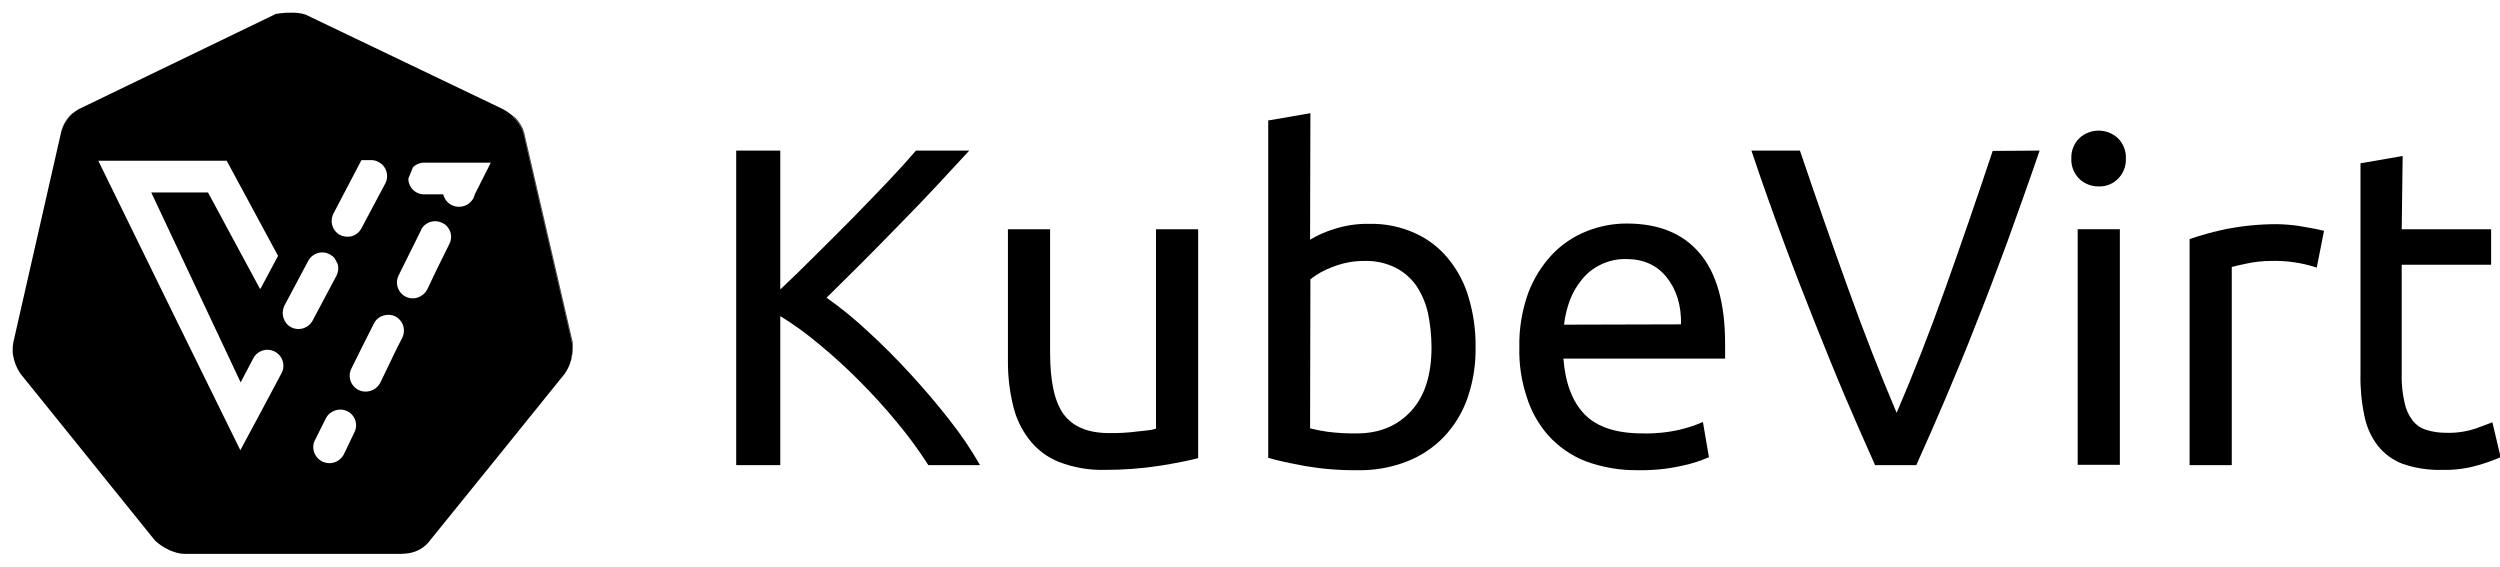
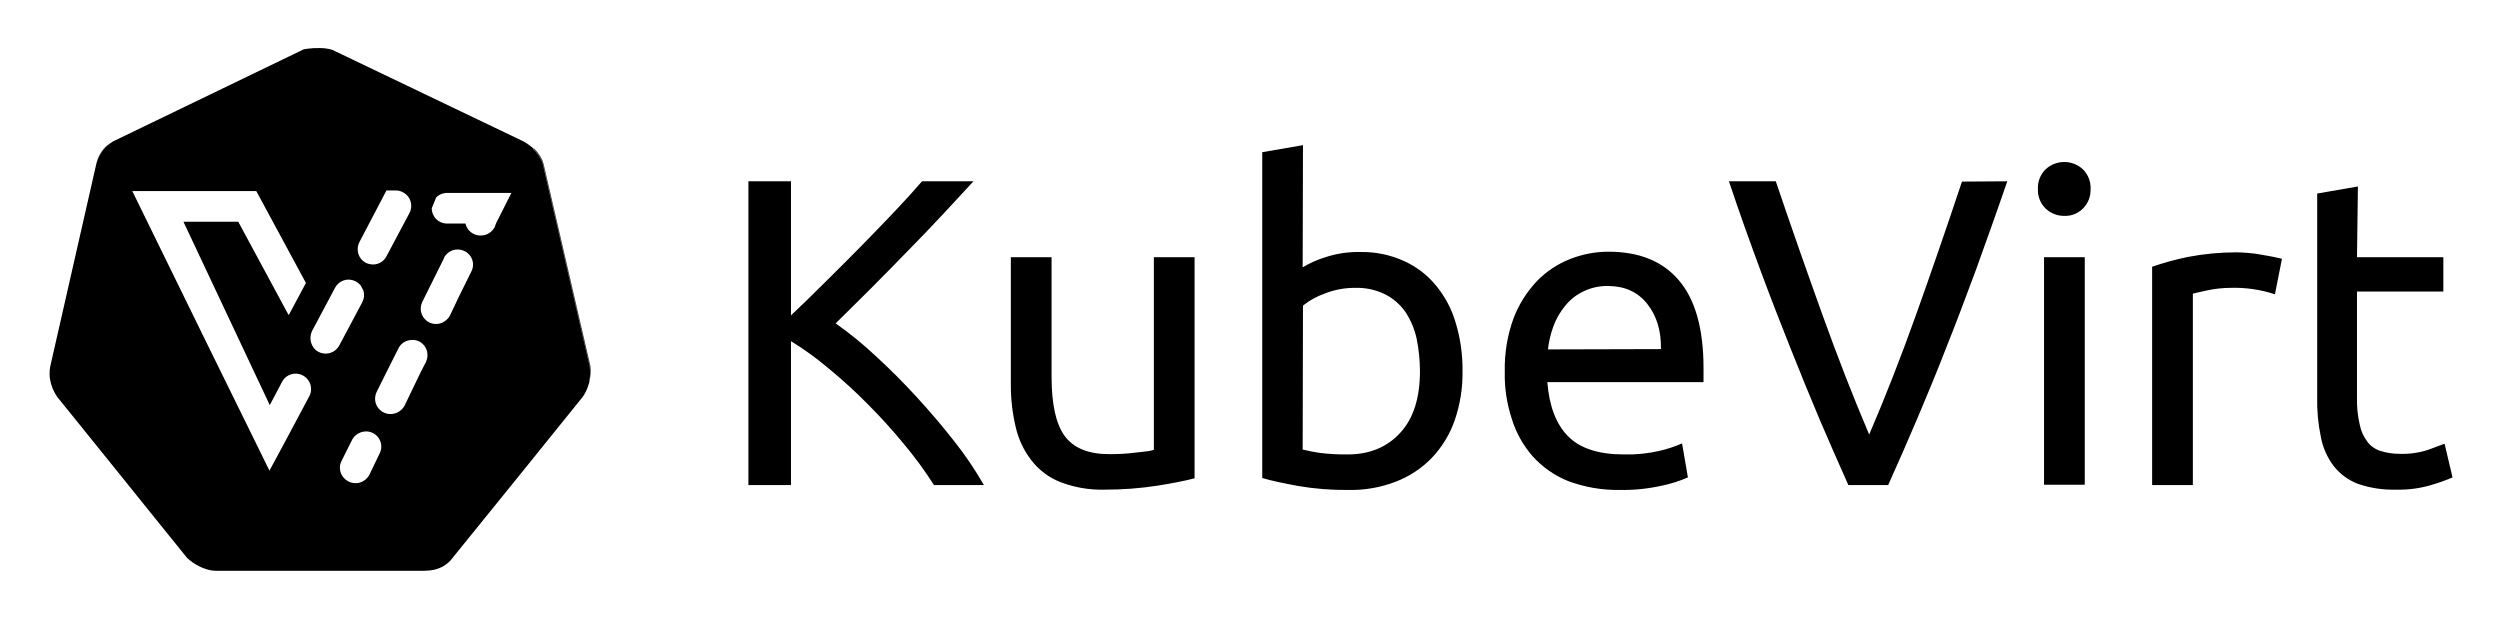
- <svg xmlns="http://www.w3.org/2000/svg" id="Layer_1" data-name="Layer 1" viewBox="0 0 788.5 178.7">
+ <svg xmlns="http://www.w3.org/2000/svg" role="img" viewBox="-12.20 -11.70 816.40 201.90">
  <defs>
-     <style>.cls-1,.cls-3{fill:none;}.cls-2{fill:#00aab2;}.cls-3{stroke:#000;stroke-linecap:round;stroke-linejoin:round;stroke-width:0;}</style>
+     <style>.cls-3{fill:none;stroke:#000;stroke-linecap:round;stroke-linejoin:round;stroke-width:0}</style>
  </defs>
-   <path class="cls-1" d="M4.1,111.9a6.151,6.151,0,0,1-.1-1.3A6.151,6.151,0,0,0,4.1,111.9Z" />
-   <path class="cls-1" d="M180.3,112.9c0,.2-.1.4-.1.6A1.268,1.268,0,0,1,180.3,112.9Z" />
-   <path class="cls-1" d="M167.3,131.1l10.8-13.4a15.917,15.917,0,0,0,1.3-2.2,15.914,15.914,0,0,1-1.3,2.2Z" />
-   <path class="cls-1" d="M92.1,4a25.485,25.485,0,0,0-3.9.2,5.017,5.017,0,0,0-1.2.2c.5-.1.9-.1,1.3-.2A24.202,24.202,0,0,1,92.1,4Z" />
-   <path class="cls-1" d="M446.7,90.1a18.109,18.109,0,0,0-6.6-5.7,20.88,20.88,0,0,0-9.8-2.1,26.52,26.52,0,0,0-10,1.9,24.121,24.121,0,0,0-7,3.9l-.1,47a55.354,55.354,0,0,0,5.6,1.1,68.451,68.451,0,0,0,9.1.5c7.2,0,12.9-2.4,17.2-7.1s6.4-11.4,6.4-20.1A54.714,54.714,0,0,0,450.4,98.8,25.708,25.708,0,0,0,446.7,90.1Z" />
-   <path class="cls-1" d="M512.9,81.7a17.452,17.452,0,0,0-8.1,1.8,16.851,16.851,0,0,0-5.9,4.7,22.743,22.743,0,0,0-3.8,6.6,32.396,32.396,0,0,0-1.8,7.6l36.9-.1c.1-6-1.4-10.9-4.5-14.8S518.3,81.7,512.9,81.7Z" />
-   <path d="M287.1,117.9c-4.3-4.7-8.8-9.2-13.4-13.4a120.224,120.224,0,0,0-13-10.6c3.5-3.5,7.3-7.2,11.3-11.2s8-8.1,12-12.2c4.1-4.2,8-8.2,11.7-12.2s7-7.6,10-10.8H288.9c-2.4,2.8-5.3,6-8.8,9.7s-7.2,7.5-11.1,11.5-7.9,7.9-11.9,11.9-7.7,7.6-11,10.7V47.5h-13.9v99.2h13.9v-47a100.566,100.566,0,0,1,12.4,9,167.917,167.917,0,0,1,12.6,11.5c4.1,4.1,8.1,8.5,11.8,13a129.805,129.805,0,0,1,9.9,13.5h16.3a114.05,114.05,0,0,0-9.6-14.2C295.6,127.5,291.5,122.7,287.1,117.9Z" />
-   <path d="M364.6,72.3v62.9a10.267,10.267,0,0,1-2.4.5c-1,.1-2.3.3-3.6.4-1.3.2-2.8.3-4.3.4s-3,.1-4.4.1c-6.7,0-11.5-2-14.4-5.9-2.9-4-4.3-10.4-4.3-19.5V72.3H317.9V114a58.471,58.471,0,0,0,1.6,13.8,27.565,27.565,0,0,0,5.1,10.8,22.016,22.016,0,0,0,9.4,7.1,37.383,37.383,0,0,0,14.4,2.5,112.317,112.317,0,0,0,17.4-1.3c5-.8,9-1.6,12.1-2.4L377.9,72.3Z" />
-   <path d="M456.7,81.5a28.574,28.574,0,0,0-10.5-8A32.855,32.855,0,0,0,432,70.6a33.915,33.915,0,0,0-11.4,1.7,32.78,32.78,0,0,0-7.4,3.3l.1-39.9L400,38V144.4c3,.9,6.9,1.7,11.7,2.6a91.776,91.776,0,0,0,16.5,1.3,40.681,40.681,0,0,0,15.4-2.7,32.676,32.676,0,0,0,11.7-7.7,34.152,34.152,0,0,0,7.5-12.2,47.01,47.01,0,0,0,2.6-16.2,52.265,52.265,0,0,0-2.2-15.7A33.9,33.9,0,0,0,456.7,81.5Zm-11.6,48.1c-4.3,4.7-10,7.1-17.2,7.1a68.451,68.451,0,0,1-9.1-.5,55.354,55.354,0,0,1-5.6-1.1l.1-47a24.121,24.121,0,0,1,7-3.9,26.52,26.52,0,0,1,10-1.9,20.88,20.88,0,0,1,9.8,2.1,18.109,18.109,0,0,1,6.6,5.7,25.708,25.708,0,0,1,3.7,8.7,54.714,54.714,0,0,1,1.1,10.7C451.5,118.2,449.4,124.9,445.1,129.6Z" />
-   <path d="M513.1,70.5a33.992,33.992,0,0,0-12.6,2.4,30.772,30.772,0,0,0-10.9,7.3A36.853,36.853,0,0,0,482,92.4a47.77,47.77,0,0,0-2.8,17.2,45.561,45.561,0,0,0,2.3,15.5,33.347,33.347,0,0,0,6.8,12.2,31.255,31.255,0,0,0,11.6,8.1,46.087,46.087,0,0,0,16.8,2.9,58.272,58.272,0,0,0,13.8-1.4,42.042,42.042,0,0,0,8.5-2.7l-1.9-11.1a43.447,43.447,0,0,1-7.2,2.4,46.849,46.849,0,0,1-11.8,1.2q-12.45,0-18.3-6c-3.9-4-6.1-9.9-6.7-17.6h51v-4.7c0-12.7-2.7-22.3-8-28.5C530.8,73.6,523.1,70.5,513.1,70.5Zm-19.8,31.9a32.396,32.396,0,0,1,1.8-7.6,22.743,22.743,0,0,1,3.8-6.6,16.851,16.851,0,0,1,5.9-4.7,17.452,17.452,0,0,1,8.1-1.8c5.4,0,9.7,1.9,12.8,5.8s4.6,8.8,4.5,14.8Z" />
-   <path d="M613.5,91.1c-5,14-10.1,27-15.3,39.1-5.2-12.2-10.3-25.3-15.3-39.2s-10.1-28.4-15.2-43.5H552.4c3.5,10.5,7,20.2,10.3,29.1s6.6,17.4,9.8,25.4,6.3,15.7,9.4,23,6.3,14.5,9.5,21.7h13c3.2-7.1,6.4-14.4,9.5-21.7s6.3-15,9.4-23c3.2-8,6.4-16.5,9.7-25.4,3.2-8.9,6.7-18.6,10.3-29.1l-14.8.1Q621,70.1,613.5,91.1Z" />
-   <path d="M655.8,43.6a8.51,8.51,0,0,0-2.5,6.4,8.51,8.51,0,0,0,2.5,6.4,8.703,8.703,0,0,0,6.1,2.4,8.137,8.137,0,0,0,6.1-2.4,8.51,8.51,0,0,0,2.5-6.4,8.51,8.51,0,0,0-2.5-6.4A8.952,8.952,0,0,0,655.8,43.6Z" />
-   <rect x="655.3" y="72.3" width="13.3" height="74.3" />
-   <path d="M726.4,71.5a33.206,33.206,0,0,0-4.4-.6c-1.4-.1-2.8-.2-3.9-.2a84.524,84.524,0,0,0-15.8,1.5,96.507,96.507,0,0,0-11.7,3.2v71.3h13.3V84.2c.8-.2,2.4-.6,4.8-1.1a37.241,37.241,0,0,1,7.4-.8,42.356,42.356,0,0,1,14.6,2.1l2.3-11.6q-1.35-.3-2.7-.6C729.1,72,727.8,71.7,726.4,71.5Z" />
-   <path d="M786.1,133.2c-1,.4-2.7,1-5.1,1.9a26.861,26.861,0,0,1-9.7,1.4,20.287,20.287,0,0,1-6-.9,8.493,8.493,0,0,1-4.3-2.9,13.47,13.47,0,0,1-2.6-5.7,35.493,35.493,0,0,1-.9-9.2V83.5h28.2V72.3H757.5l.3-23.1-13.3,2.3v66.4a57.587,57.587,0,0,0,1.2,13.1,22.578,22.578,0,0,0,4.2,9.5,18.325,18.325,0,0,0,7.9,5.8,35.158,35.158,0,0,0,12.5,1.9,36.867,36.867,0,0,0,11.4-1.5,58.312,58.312,0,0,0,7-2.5Z" />
-   <path class="cls-2" d="M158.7,34.5c.7.4,1.4.9,2.1,1.4A10.962,10.962,0,0,0,158.7,34.5Z" />
+   <path fill="none" d="M4.1 111.9a6.151 6.151 0 01-.1-1.3A6.151 6.151 0 004.1 111.9zM180.3 112.9c0 .2-.1.4-.1.6A1.268 1.268 0 01180.3 112.9zM167.3 131.1l10.8-13.4a15.917 15.917 0 001.3-2.2 15.914 15.914 0 01-1.3 2.2zM92.1 4a25.485 25.485 0 00-3.9.2 5.017 5.017 0 00-1.2.2c.5-.1.9-.1 1.3-.2A24.202 24.202 0 0192.1 4zM446.7 90.1a18.109 18.109 0 00-6.6-5.7 20.88 20.88 0 00-9.8-2.1 26.52 26.52 0 00-10 1.9 24.121 24.121 0 00-7 3.9l-.1 47a55.354 55.354 0 005.6 1.1 68.451 68.451 0 009.1.5c7.2 0 12.9-2.4 17.2-7.1s6.4-11.4 6.4-20.1A54.714 54.714 0 00450.4 98.8 25.708 25.708 0 00446.7 90.1zM512.9 81.7a17.452 17.452 0 00-8.1 1.8 16.851 16.851 0 00-5.9 4.7 22.743 22.743 0 00-3.8 6.6 32.396 32.396 0 00-1.8 7.6l36.9-.1c.1-6-1.4-10.9-4.5-14.8S518.3 81.7 512.9 81.7z" />
+   <path d="M287.1 117.9c-4.3-4.7-8.8-9.2-13.4-13.4a120.224 120.224 0 00-13-10.6c3.5-3.5 7.3-7.2 11.3-11.2s8-8.1 12-12.2c4.1-4.2 8-8.2 11.7-12.2s7-7.6 10-10.8H288.9c-2.4 2.8-5.3 6-8.8 9.7s-7.2 7.5-11.1 11.5-7.9 7.9-11.9 11.9-7.7 7.6-11 10.7V47.5h-13.9v99.2h13.9v-47a100.566 100.566 0 0112.4 9 167.917 167.917 0 0112.6 11.5c4.1 4.1 8.1 8.5 11.8 13a129.805 129.805 0 019.9 13.5h16.3a114.05 114.05 0 00-9.6-14.2C295.6 127.5 291.5 122.7 287.1 117.9zM364.6 72.3v62.9a10.267 10.267 0 01-2.4.5c-1 .1-2.3.3-3.6.4-1.3.2-2.8.3-4.3.4s-3 .1-4.4.1c-6.7 0-11.5-2-14.4-5.9-2.9-4-4.3-10.4-4.3-19.5V72.3H317.9V114a58.471 58.471 0 001.6 13.8 27.565 27.565 0 005.1 10.8 22.016 22.016 0 009.4 7.1 37.383 37.383 0 0014.4 2.5 112.317 112.317 0 0017.4-1.3c5-.8 9-1.6 12.1-2.4L377.9 72.3zM456.7 81.5a28.574 28.574 0 00-10.5-8A32.855 32.855 0 00432 70.6a33.915 33.915 0 00-11.4 1.7 32.78 32.78 0 00-7.4 3.3l.1-39.9L400 38V144.4c3 .9 6.9 1.7 11.7 2.6a91.776 91.776 0 0016.5 1.3 40.681 40.681 0 0015.4-2.7 32.676 32.676 0 0011.7-7.7 34.152 34.152 0 007.5-12.2 47.01 47.01 0 002.6-16.2 52.265 52.265 0 00-2.2-15.7A33.9 33.9 0 00456.7 81.5zm-11.6 48.1c-4.3 4.7-10 7.1-17.2 7.1a68.451 68.451 0 01-9.1-.5 55.354 55.354 0 01-5.6-1.1l.1-47a24.121 24.121 0 017-3.9 26.52 26.52 0 0110-1.9 20.88 20.88 0 019.8 2.1 18.109 18.109 0 016.6 5.7 25.708 25.708 0 013.7 8.7 54.714 54.714 0 011.1 10.7C451.5 118.2 449.4 124.9 445.1 129.6zM513.1 70.5a33.992 33.992 0 00-12.6 2.4 30.772 30.772 0 00-10.9 7.3A36.853 36.853 0 00482 92.4a47.77 47.77 0 00-2.8 17.2 45.561 45.561 0 002.3 15.5 33.347 33.347 0 006.8 12.2 31.255 31.255 0 0011.6 8.1 46.087 46.087 0 0016.8 2.9 58.272 58.272 0 0013.8-1.4 42.042 42.042 0 008.5-2.7l-1.9-11.1a43.447 43.447 0 01-7.2 2.4 46.849 46.849 0 01-11.8 1.2q-12.45 0-18.3-6c-3.9-4-6.1-9.9-6.7-17.6h51v-4.7c0-12.7-2.7-22.3-8-28.5C530.8 73.6 523.1 70.5 513.1 70.5zm-19.8 31.9a32.396 32.396 0 011.8-7.6 22.743 22.743 0 013.8-6.6 16.851 16.851 0 015.9-4.7 17.452 17.452 0 018.1-1.8c5.4 0 9.7 1.9 12.8 5.8s4.6 8.8 4.5 14.8zM613.5 91.1c-5 14-10.1 27-15.3 39.1-5.2-12.2-10.3-25.3-15.3-39.2s-10.1-28.4-15.2-43.5H552.4c3.5 10.5 7 20.2 10.3 29.1s6.6 17.4 9.8 25.4 6.3 15.7 9.4 23 6.3 14.5 9.5 21.7h13c3.2-7.1 6.4-14.4 9.5-21.7s6.3-15 9.4-23c3.2-8 6.4-16.5 9.7-25.4 3.2-8.9 6.7-18.6 10.3-29.1l-14.8.1Q621 70.1 613.5 91.1zM655.8 43.6a8.51 8.51 0 00-2.5 6.4 8.51 8.51 0 002.5 6.4 8.703 8.703 0 006.1 2.4 8.137 8.137 0 006.1-2.4 8.51 8.51 0 002.5-6.4 8.51 8.51 0 00-2.5-6.4A8.952 8.952 0 00655.8 43.6zM655.3 72.3H668.6V146.6H655.3zM726.4 71.5a33.206 33.206 0 00-4.4-.6c-1.4-.1-2.8-.2-3.9-.2a84.524 84.524 0 00-15.8 1.5 96.507 96.507 0 00-11.7 3.2v71.3h13.3V84.2c.8-.2 2.4-.6 4.8-1.1a37.241 37.241 0 017.4-.8 42.356 42.356 0 0114.6 2.1l2.3-11.6q-1.35-.3-2.7-.6C729.1 72 727.8 71.7 726.4 71.5zM786.1 133.2c-1 .4-2.7 1-5.1 1.9a26.861 26.861 0 01-9.7 1.4 20.287 20.287 0 01-6-.9 8.493 8.493 0 01-4.3-2.9 13.47 13.47 0 01-2.6-5.7 35.493 35.493 0 01-.9-9.2V83.5h28.2V72.3H757.5l.3-23.1-13.3 2.3v66.4a57.587 57.587 0 001.2 13.1 22.578 22.578 0 004.2 9.5 18.325 18.325 0 007.9 5.8 35.158 35.158 0 0012.5 1.9 36.867 36.867 0 0011.4-1.5 58.312 58.312 0 007-2.5z" />
+   <path fill="#00aab2" d="M158.7,34.5c.7.4,1.4.9,2.1,1.4A10.962,10.962,0,0,0,158.7,34.5Z" />
  <path d="M95.2,4.3a6.471,6.471,0,0,1,1.3.4A4.952,4.952,0,0,0,95.2,4.3Z" />
-   <path d="M95.2,4.3c.5.1.9.3,1.3.4A6.471,6.471,0,0,0,95.2,4.3Z" />
-   <path d="M23.881,35.02q.597-.386,1.194-.73A7.23,7.23,0,0,0,23.881,35.02Z" />
-   <path d="M20.785,38.096A10.328,10.328,0,0,0,19.3,41.6l.6-1.8A11.019,11.019,0,0,1,20.785,38.096Z" />
-   <path d="M20.858,37.982c.141-.216.292-.425.448-.629C21.147,37.556,21.001,37.767,20.858,37.982Z" />
-   <path d="M22.233,36.415l-.046.048a10.971,10.971,0,0,0-1.14,1.455,11.775,11.775,0,0,1,2.107-2.307l-.023-.047C22.817,35.838,22.516,36.12,22.233,36.415Z" />
+   <path d="M95.2 4.3c.5.1.9.3 1.3.4A6.471 6.471 0 0095.2 4.3zM23.881 35.02q.597-.386 1.194-.73A7.23 7.23 0 0023.881 35.02zM20.785 38.096A10.328 10.328 0 0019.3 41.6l.6-1.8A11.019 11.019 0 0120.785 38.096zM20.858 37.982c.141-.216.292-.425.448-.629C21.147 37.556 21.001 37.767 20.858 37.982zM22.233 36.415l-.046.048a10.971 10.971 0 00-1.14 1.455 11.775 11.775 0 012.107-2.307l-.023-.047C22.817 35.838 22.516 36.12 22.233 36.415z" />
  <path d="M19.4,41.6a11.081,11.081,0,0,1,.571-1.731,6.869,6.869,0,0,0-.278.667A9.654,9.654,0,0,0,19.4,41.6Z" />
-   <path d="M19.693,40.536a6.869,6.869,0,0,1,.278-.667,10.902,10.902,0,0,1,.485-.998c.177-.332.385-.643.592-.953A10.971,10.971,0,0,1,22.188,36.463,10.895,10.895,0,0,0,19.693,40.536Z" />
-   <path d="M23.132,35.564l-.001-.002c-.315.27-.612.556-.898.853C22.516,36.12,22.817,35.838,23.132,35.564Z" />
-   <path d="M19.567,40.926c-.06.223-.121.446-.167.674a9.654,9.654,0,0,1,.293-1.064C19.646,40.666,19.606,40.796,19.567,40.926Z" />
-   <path d="M22.188,36.463l.046-.048c.285-.296.582-.583.898-.853l-.008-.016a10.254,10.254,0,0,0-3.556,5.38c.04-.13.079-.26.127-.39A10.895,10.895,0,0,1,22.188,36.463Z" />
-   <path d="M19.4,41.6c.046-.228.106-.451.167-.674A5.286,5.286,0,0,0,19.4,41.6Z" />
-   <polygon points="167.4 131 178.2 117.6 162.093 137.559 167.4 131" />
-   <path d="M180.456,111.93c.006-.034.008-.068.014-.102-.045.285-.095.568-.17.871,0,.089-.002.178-.011.267l0-0c.009-.089.011-.178.011-.266C180.364,112.444,180.408,112.187,180.456,111.93Z" />
-   <path d="M180.688,109.404c-0-.072.005-.142.003-.214-.013-.399-.043-.794-.091-1.184C180.654,108.49,180.677,108.947,180.688,109.404Z" />
-   <path d="M162.032,37.134,162.1,37a12.569,12.569,0,0,1,2.7,3.8c.1.4.3.8.4,1.2-.1-.4-.3-.8-.4-1.2a5.64,5.64,0,0,1,.4,1.2l15.36,65.828L165.2,41.9a5.639,5.639,0,0,0-.4-1.2,12.523,12.523,0,0,0-2.668-3.766l-.101.199Z" />
-   <path class="cls-3" d="M180.541,111.328c-.004.032-.004.067-.008.099" />
-   <path d="M180.6,110.4a8.336,8.336,0,0,1-.062.949l.003-.021a13.11,13.11,0,0,0,.147-1.924c-.011-.457-.035-.914-.088-1.398L180.6,108l-.04-.172L165.2,42l15.3,65.8A22.594,22.594,0,0,1,180.6,110.4Z" />
-   <path d="M180.456,111.93c.012-.07.024-.141.036-.211-.005.036-.016.073-.021.109C180.464,111.862,180.463,111.896,180.456,111.93Z" />
-   <path d="M180.2,113.3a.876.876,0,0,0,.078-.266l0-0A.878.878,0,0,1,180.2,113.3Z" />
-   <path class="cls-3" d="M179.549,115.13c-.051.122-.091.254-.149.37" />
+   <path d="M19.693 40.536a6.869 6.869 0 01.278-.667 10.902 10.902 0 01.485-.998c.177-.332.385-.643.592-.953A10.971 10.971 0 0122.188 36.463 10.895 10.895 0 0019.693 40.536zM23.132 35.564l-.001-.002c-.315.27-.612.556-.898.853C22.516 36.12 22.817 35.838 23.132 35.564zM19.567 40.926c-.06.223-.121.446-.167.674a9.654 9.654 0 01.293-1.064C19.646 40.666 19.606 40.796 19.567 40.926z" />
+   <path d="M22.188 36.463l.046-.048c.285-.296.582-.583.898-.853l-.008-.016a10.254 10.254 0 00-3.556 5.38c.04-.13.079-.26.127-.39A10.895 10.895 0 0122.188 36.463zM19.4 41.6c.046-.228.106-.451.167-.674A5.286 5.286 0 0019.4 41.6zM167.4 131L178.2 117.6 162.093 137.559 167.4 131zM180.456 111.93c.006-.034.008-.068.014-.102-.045.285-.095.568-.17.871 0 .089-.002.178-.011.267l0-0c.009-.089.011-.178.011-.266C180.364 112.444 180.408 112.187 180.456 111.93zM180.688 109.404c-0-.072.005-.142.003-.214-.013-.399-.043-.794-.091-1.184C180.654 108.49 180.677 108.947 180.688 109.404zM162.032 37.134L162.1 37a12.569 12.569 0 012.7 3.8c.1.4.3.8.4 1.2-.1-.4-.3-.8-.4-1.2a5.64 5.64 0 01.4 1.2l15.36 65.828L165.2 41.9a5.639 5.639 0 00-.4-1.2 12.523 12.523 0 00-2.668-3.766l-.101.199z" />
+   <path d="M180.541,111.328c-.004.032-.004.067-.008.099" class="cls-3" />
+   <path d="M180.6 110.4a8.336 8.336 0 01-.062.949l.003-.021a13.11 13.11 0 00.147-1.924c-.011-.457-.035-.914-.088-1.398L180.6 108l-.04-.172L165.2 42l15.3 65.8A22.594 22.594 0 01180.6 110.4zM180.456 111.93c.012-.07.024-.141.036-.211-.005.036-.016.073-.021.109C180.464 111.862 180.463 111.896 180.456 111.93zM180.2 113.3a.876.876 0 00.078-.266l0-0A.878.878 0 01180.2 113.3z" />
+   <path d="M179.549,115.13c-.051.122-.091.254-.149.37" class="cls-3" />
  <path d="M180.3,112.7c.076-.303.125-.587.17-.871.006-.036.016-.073.021-.109.015-.096.03-.197.041-.293.003-.026.002-.053.005-.078A8.336,8.336,0,0,0,180.6,110.4a22.594,22.594,0,0,0-.1-2.6L165.2,42c-.1-.4-.3-.8-.4-1.2a12.569,12.569,0,0,0-2.7-3.8l-.068.134A12.523,12.523,0,0,1,164.7,40.9a5.635,5.635,0,0,1,.4,1.2l15.3,66a22.606,22.606,0,0,1,.1,2.6,18.107,18.107,0,0,1-.3,2.3c0,.2-.1.4-.1.6-.093.35-.206.7-.331,1.048A11.953,11.953,0,0,0,180.2,113.3a.878.878,0,0,0,.078-.267l.004-.022c.003-.015.006-.03.007-.044C180.298,112.878,180.3,112.789,180.3,112.7Z" />
-   <path d="M165.2,42a5.64,5.64,0,0,0-.4-1.2C164.9,41.2,165.1,41.6,165.2,42Z" />
-   <polygon points="180.6 108.006 180.6 108 180.56 107.827 180.6 108 180.6 108.006" />
-   <path d="M180.278,113.034l.004-.023-.004.022Z" />
-   <path d="M180.281,113.011c.003-.015.006-.03.007-.044l0-0-0.0 0C180.287,112.981,180.284,112.996,180.281,113.011Z" />
+   <path d="M165.2 42a5.64 5.64 0 00-.4-1.2C164.9 41.2 165.1 41.6 165.2 42zM180.6 108.006L180.6 108 180.56 107.827 180.6 108 180.6 108.006zM180.278 113.034l.004-.023-.004.022zM180.281 113.011c.003-.015.006-.03.007-.044l0-0-0.0 0C180.287 112.981 180.284 112.996 180.281 113.011z" />
  <path d="M165.2,41.9l15.36,65.927L180.6,108l0.0.006c.049.39.078.785.091,1.184-.009-.458-.036-.919-.092-1.39l-15.3-66c-.1-.4-.3-.8-.4-1.2a12.567,12.567,0,0,0-2.7-3.8l-.068.134A12.523,12.523,0,0,1,164.8,40.7,5.639,5.639,0,0,1,165.2,41.9Z" />
-   <path class="cls-3" d="M180.281,113.011c.003-.015.006-.03.007-.044" />
-   <path class="cls-3" d="M180.281,113.011l-.004.022" />
+   <path d="M180.281 113.011c.003-.015.006-.03.007-.044M180.281 113.011l-.004.022" class="cls-3" />
  <path d="M180.4,108.1l-15.3-66a5.635,5.635,0,0,0-.4-1.2,12.523,12.523,0,0,0-2.668-3.766l-.001-.001c-.011-.011-.02-.022-.031-.033l.102-.198L162.1,36.9a10.587,10.587,0,0,0-1.2-1,10.964,10.964,0,0,0-2.1-1.4L97.2,5l-.6-.3A6.47,6.47,0,0,0,95.3,4.3c-.094-.023-.202-.032-.304-.047C94.662,4.204,94.306,4.177,94,4.1A12.097,12.097,0,0,0,92.1,4a24.202,24.202,0,0,0-3.8.2c-.4.1-.8.1-1.3.2L25.5,34.1c-.146.055-.286.123-.425.19q-.597.343-1.194.73c-.167.125-.327.252-.481.38-.061.048-.115.102-.175.151h-0c-.024.02-.046.04-.07.06a11.775,11.775,0,0,0-2.107,2.307c-.208.31-.415.62-.592.953a10.902,10.902,0,0,0-.485.998A11.081,11.081,0,0,0,19.4,41.6a5.286,5.286,0,0,1,.167-.674A10.254,10.254,0,0,1,23.123,35.546L23.1,35.5a10.449,10.449,0,0,0-.914.826c-.047.048-.094.095-.14.144a10.536,10.536,0,0,0-.74.882c-.155.205-.307.413-.448.629-.025.038-.048.076-.072.114A11.019,11.019,0,0,0,19.9,39.8l-.6,1.8L4.2,108a11.404,11.404,0,0,0-.2,2.6,6.152,6.152,0,0,0,.1,1.3,14.285,14.285,0,0,0,2.3,5.9l22.833,28.3L34.7,152.9l14.2,17.6a16.094,16.094,0,0,0,4.011,2.748c.196.095.383.207.582.294.059.026.121.047.181.072q.366.154.739.291.443.148.886.295c.3.1.575.175.85.237.275.062.549.112.849.162L57,174.6c.4,0,.9.1,1.3.1h68a21.045,21.045,0,0,0,2.5-.2,10.383,10.383,0,0,0,6.063-3.118A9.334,9.334,0,0,0,135.5,170.6l24.2-29.9,18.4-22.8a14.183,14.183,0,0,0,1.669-3.252c.125-.348.238-.698.331-1.048,0-.2.1-.4.1-.6a18.107,18.107,0,0,0,.3-2.3A22.606,22.606,0,0,0,180.4,108.1ZM133.917,92.459l-.007.007a5.077,5.077,0,0,1-1.011.815,4.601,4.601,0,0,1-.566.333c-.058.028-.117.052-.176.078a5.032,5.032,0,0,1-.564.205c-.155.046-.312.078-.47.109-.118.022-.233.048-.352.061a5.01,5.01,0,0,1-.698.026c-.006,0-.012.002-.018.002-.007-0-.014 0-.021-0s-.014.001-.021.001c-.042-.002-.084.001-.127-.002-.083-.005-.167-.03-.25-.039-.095-.009-.19-.016-.285-.031-.144-.025-.288-.043-.43-.081-.078-.019-.153-.051-.23-.074A4.863,4.863,0,0,1,128,93.6a4.964,4.964,0,0,1-.845-.517c-.018-.014-.034-.028-.052-.042A5.019,5.019,0,0,1,125.7,86.9l7.1-14.3v-.1a4.745,4.745,0,0,1,1.157-1.52A5.073,5.073,0,0,1,139.5,70.3a4.881,4.881,0,0,1,2.2,6.7l-2.051,4.153-.05.102L137.7,85.1l-3,6.3A5.21,5.21,0,0,1,133.917,92.459ZM126.9,106.5l-1.799,3.498L125.1,110l-.001.003L119.9,120.8a5.2,5.2,0,0,1-.882,1.16c-.034.034-.067.069-.101.102a5.101,5.101,0,0,1-1.175.861,5.047,5.047,0,0,1-1.158.424c-.07.017-.14.035-.212.049-.154.034-.31.055-.467.075A4.885,4.885,0,0,1,113.1,123,5.001,5.001,0,0,1,110.8,116.3l3.523-7.096L117.9,102.1a4.852,4.852,0,0,1,3.812-2.735,5.133,5.133,0,0,1,1.016-.062A4.844,4.844,0,0,1,124.7,99.8a5.021,5.021,0,0,1,2.51,5.848c-.027.096-.071.189-.103.284A5.074,5.074,0,0,1,126.9,106.5Zm-19.385,38.063a5.022,5.022,0,0,1-5.401,1.189c-.138-.052-.278-.086-.414-.151-.026-.013-.047-.032-.073-.045a4.915,4.915,0,0,1-1.524-1.176,5.008,5.008,0,0,1-1.167-4.525c.012-.044.015-.09.028-.134.003-.013.01-.025.014-.038A4.73,4.73,0,0,1,99.3,138.9l3.6-7.2a4.96,4.96,0,0,1,2.665-2.191c.047-.018.094-.036.142-.053.136-.048.278-.078.418-.114a4.951,4.951,0,0,1,6.187,4.92,4.984,4.984,0,0,1-.253,1.419l-.002.008c-.024.07-.031.141-.058.211-.098.098-.1.102-.1.197L111.9,136.1l-3.5,7.3a5.211,5.211,0,0,1-.784,1.06C107.583,144.496,107.549,144.528,107.515,144.563Zm1.236-69.974A5.012,5.012,0,0,1,107.2,74.1a4.959,4.959,0,0,1-.807-.548c-.044-.036-.079-.079-.121-.117a4.923,4.923,0,0,1-.57-.585c-.011-.014-.02-.029-.031-.043A5.09,5.09,0,0,1,105.2,67.3L114,50.5h3.1a4.645,4.645,0,0,1,2.3.6,5.158,5.158,0,0,1,.657.406,4.934,4.934,0,0,1,2.015,4.418c-.001.014.001.028,0,.042A4.899,4.899,0,0,1,121.5,57.9L114,72A4.893,4.893,0,0,1,108.751,74.589ZM150.055,60.695,149.8,61.2l-.125.35-.375,1.05-.1.1a5.047,5.047,0,0,1-.634.857l-.002.002A5.061,5.061,0,0,1,145.9,65.1c-.059.013-.116.01-.175.021a5.12,5.12,0,0,1-4.686-1.491c-.025-.027-.049-.054-.073-.081a4.97,4.97,0,0,1-.431-.554c-.068-.103-.127-.212-.187-.32a4.43,4.43,0,0,1-.547-1.373L139.8,61.3h-6a4.951,4.951,0,0,1-5-5l1.45-3.55a4.94,4.94,0,0,1,2.531-1.35A5.192,5.192,0,0,1,133.8,51.3h.099L133.9,51.3h20.9l-3.356,6.644-.237.484ZM160.8,35.9c-.7-.5-1.4-1-2.1-1.4A10.962,10.962,0,0,1,160.8,35.9ZM96.5,4.7c-.4-.1-.8-.3-1.3-.4A4.952,4.952,0,0,1,96.5,4.7Zm.7,77.6a5.027,5.027,0,0,1,4.908-2.672,5.292,5.292,0,0,1,3.458,1.845l.909,1.714a5.043,5.043,0,0,1,.197,1.92c-.006.068-.03.135-.039.202-.012.101-.039.199-.058.299a4.865,4.865,0,0,1-.121.538,4.699,4.699,0,0,1-.352.847L106.1,87l-7.5,14.1a5.061,5.061,0,0,1-7.66,1.534,5.03,5.03,0,0,1-1.135-1.437l-.02-.037a4.894,4.894,0,0,1-.36-.851A5.296,5.296,0,0,1,89.7,96.4ZM51.093,91.723l-3.002-6.128L31,50.7H71.5l.054.1L87.7,80.7,82.2,91l-.2.1L65.6,60.7H47.7l28.2,59.9,4-7.6a4.961,4.961,0,0,1,2.09-2.106,5.067,5.067,0,0,1,1.847-.56,5.068,5.068,0,0,1,5.322,3.513,5.063,5.063,0,0,1,.139.65c.011.071.034.139.042.211.006.044.022.086.026.13a5.052,5.052,0,0,1,.004.595v0c-.002.126.014.25.002.376A4.904,4.904,0,0,1,88.8,117.7l-7.3,13.7-5.574,10.352L75.9,141.8l-.1.2-.014-.029L60.335,110.55,55,99.7l-3.125-6.38ZM167.4,131l-5.307,6.559L178.2,117.6Z" />
</svg>
